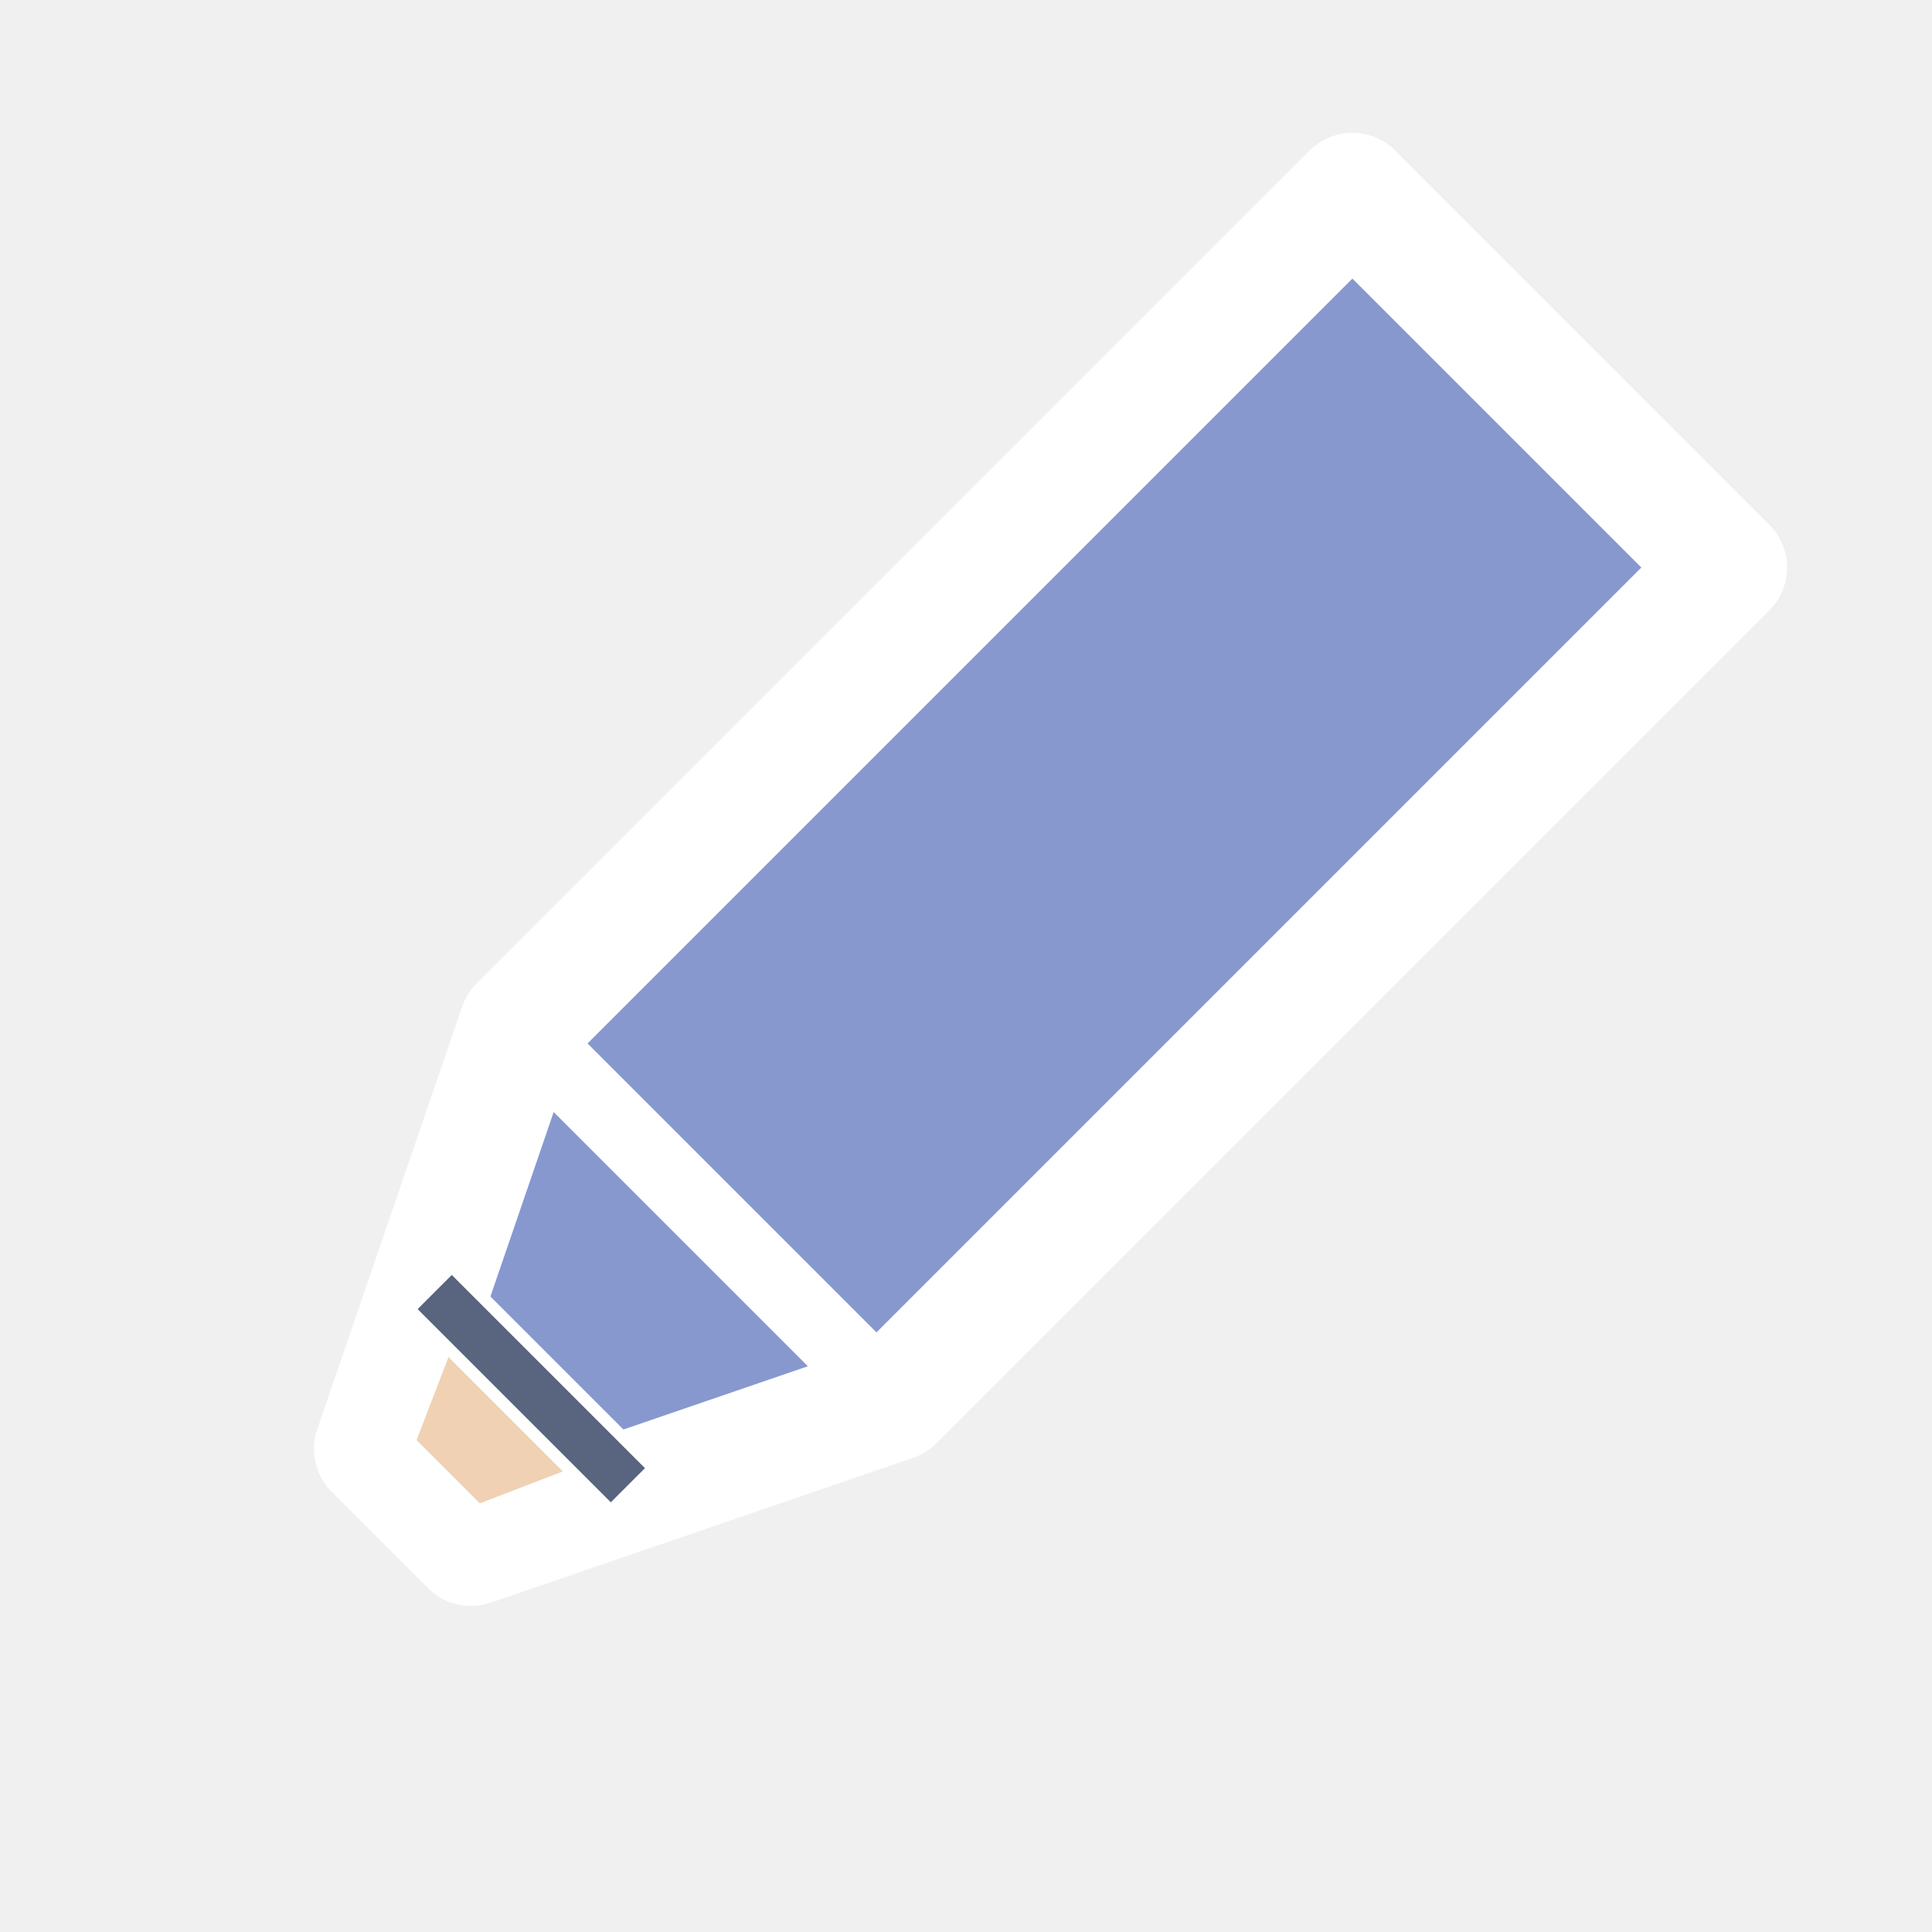
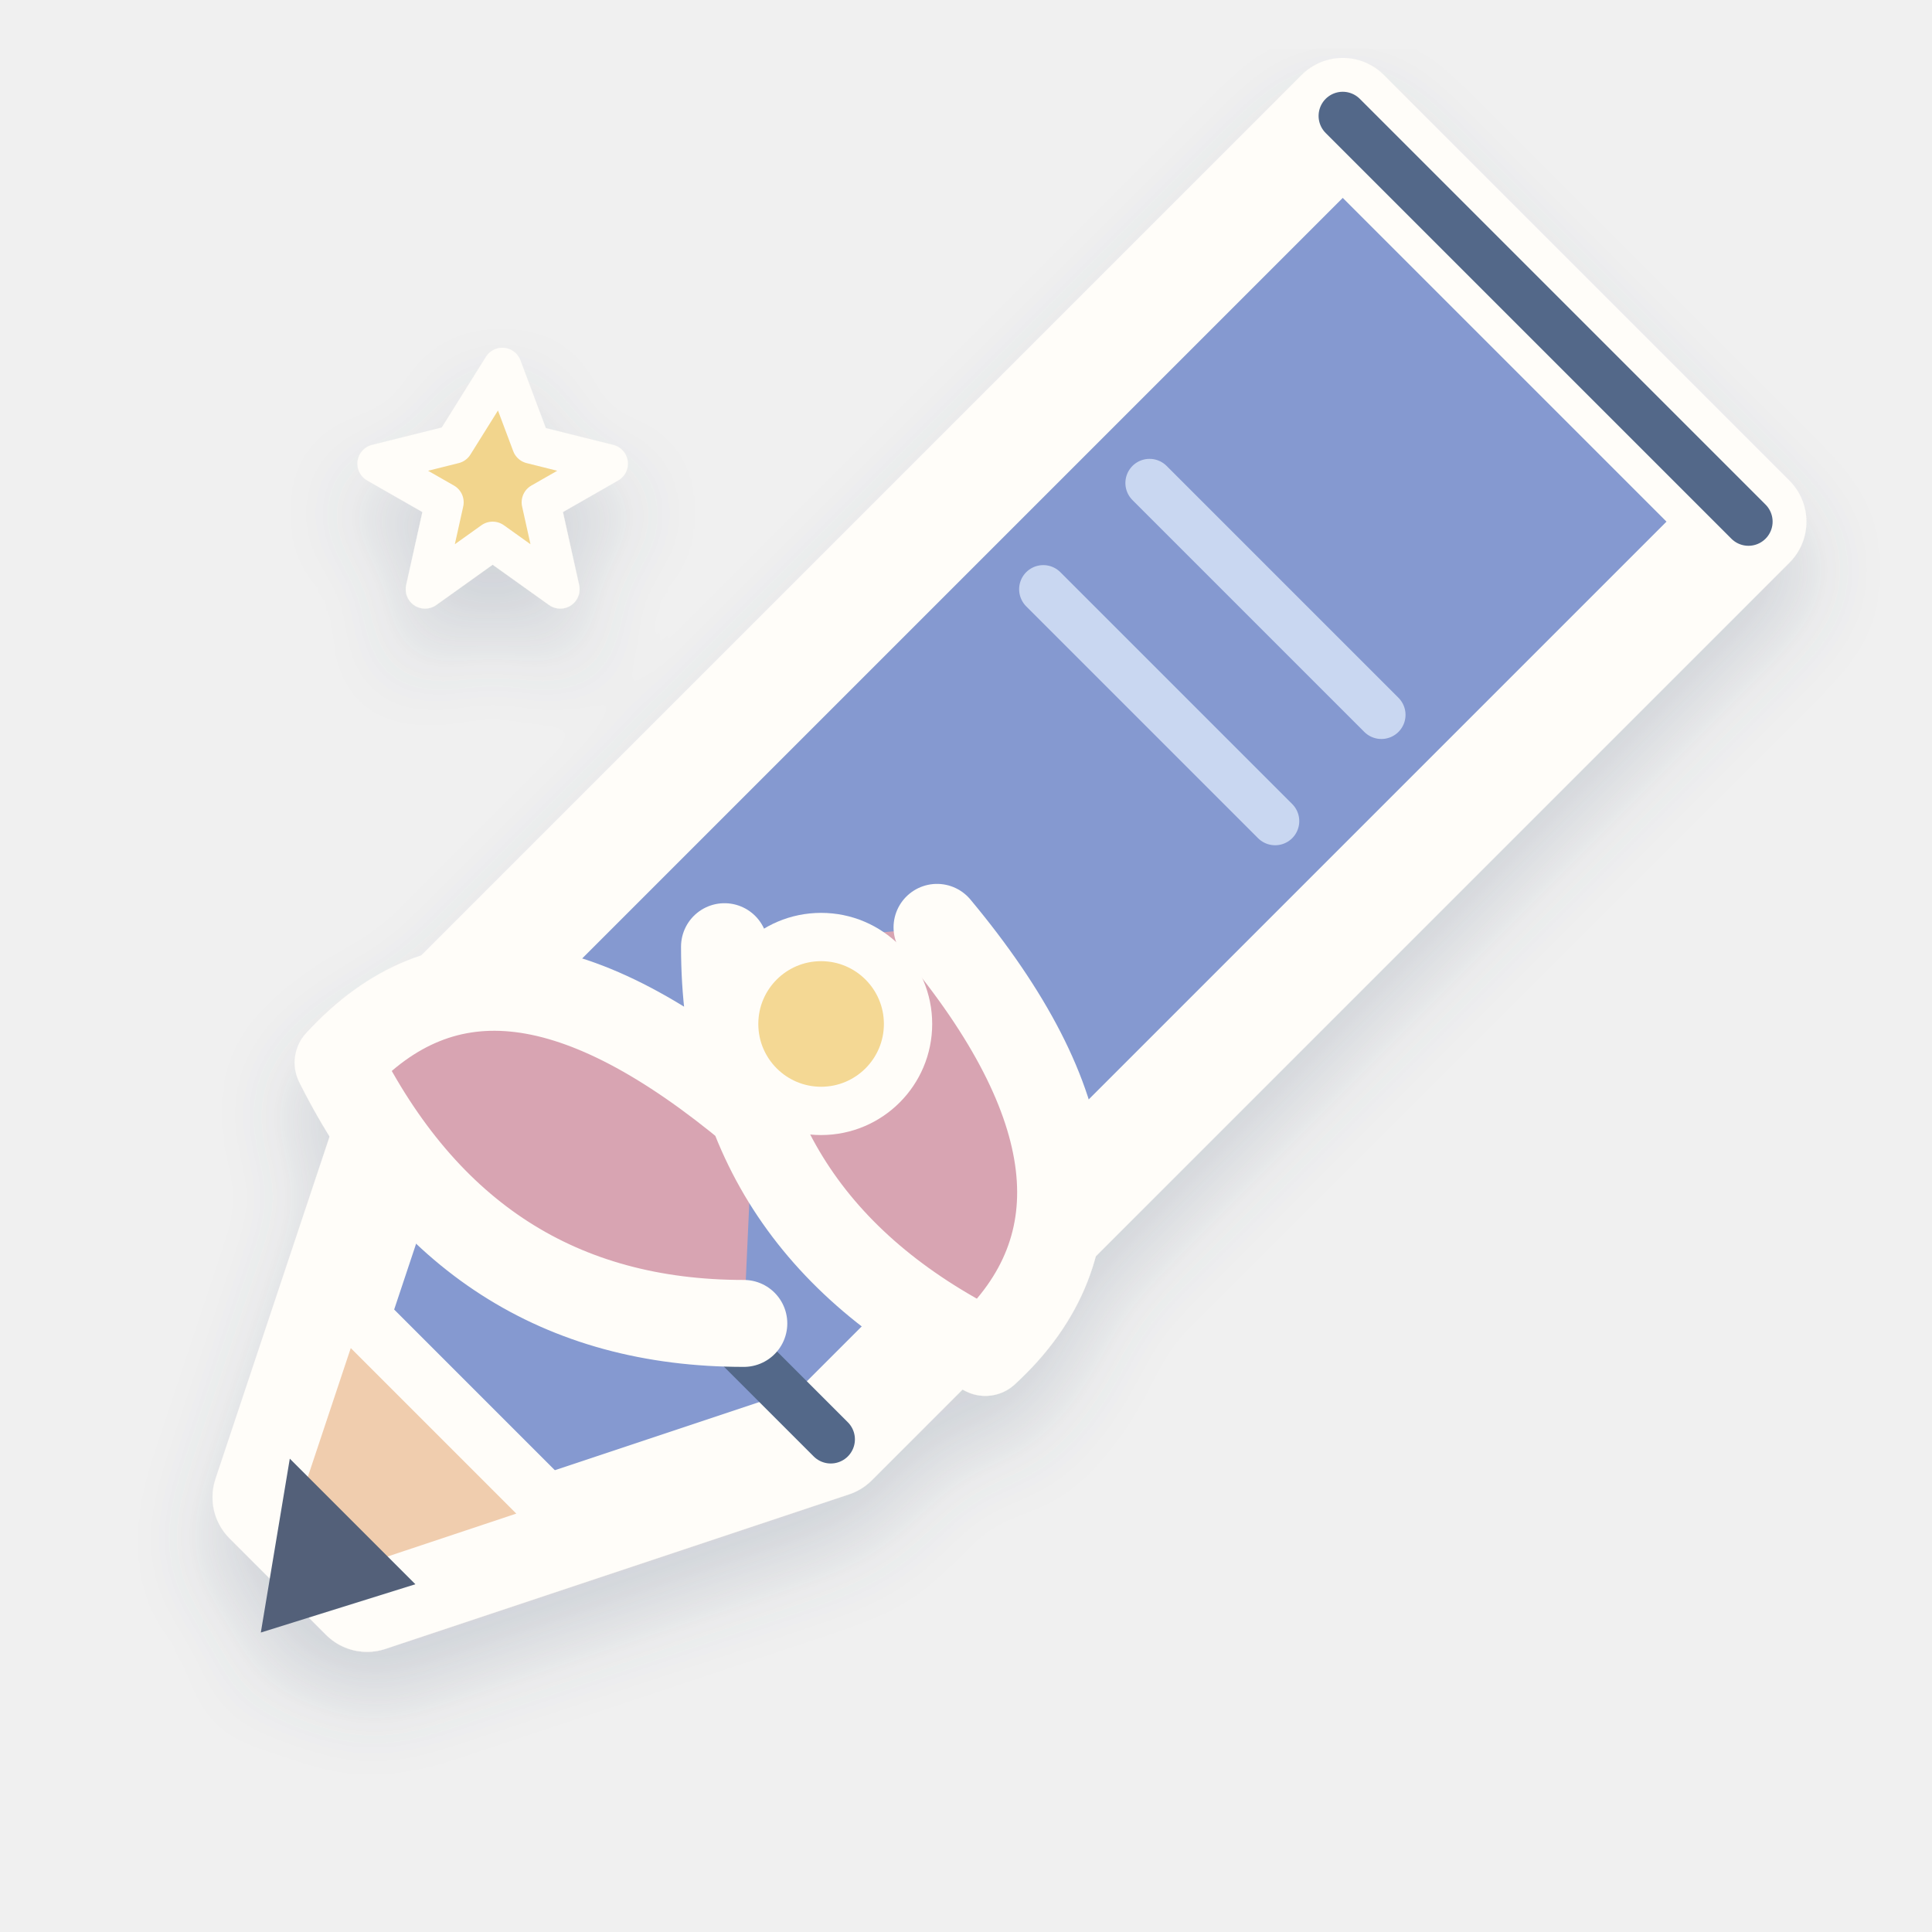
- <svg xmlns="http://www.w3.org/2000/svg" width="160" height="160" viewBox="0 0 160 160" fill="none">
-   <path d="m31 120 12-35 69-69 31 31-69 69-35 12-8-8Z" fill="#8798CF" stroke="#fff" stroke-width="10" stroke-linejoin="round" />
-   <path d="m43 85 31 31M112 16l31 31M31 120l8 8 13-5-16-16-5 13Z" fill="#F0D1B4" stroke="#fff" stroke-width="6" stroke-linejoin="round" />
-   <path d="m36 107 16 16" stroke="#59647F" stroke-width="4" />
+ <svg xmlns="http://www.w3.org/2000/svg" width="200" height="200" viewBox="0 0 200 200" fill="none">
+   <defs>
+     <filter id="shadow" x="-25%" y="-25%" width="150%" height="160%">
+       <feDropShadow dx="0" dy="5" stdDeviation="4" flood-color="#53627F" flood-opacity=".2" />
+     </filter>
+   </defs>
+   <g filter="url(#shadow)" stroke-linecap="round" stroke-linejoin="round">
+     <path d="m28 155 16-48L139 12l42 42-95 95-48 16-10-10Z" fill="#8599D0" stroke="#FFFDF9" stroke-width="12" />
+     <path d="m44 107 42 42M139 12l42 42" stroke="#536889" stroke-width="5" />
+     <path d="m28 155 10 10 21-7-24-24-7 21Z" fill="#F0CDAE" stroke="#FFFDF9" stroke-width="6" />
+     <path d="m30 151 13 13-16 5 3-18Z" fill="#526079" />
+     <path d="M78 115c-18-15-32-17-43-5 9 18 23 27 42 27M97 96c15 18 17 33 5 44-18-9-27-23-27-42" fill="#D8A4B2" stroke="#FFFDF9" stroke-width="9" />
+     <circle cx="85" cy="106" r="9" fill="#F4D894" stroke="#FFFDF9" stroke-width="5" />
+     <path d="M108 61 132 85M119 50l24 24" stroke="#C9D7F1" stroke-width="5" />
+     <path d="m52 38 3 8 8 2-7 4 2 9-7-5-7 5 2-9-7-4 8-2 5-8Z" fill="#F2D58D" stroke="#FFFDF9" stroke-width="4" />
+   </g>
</svg>
